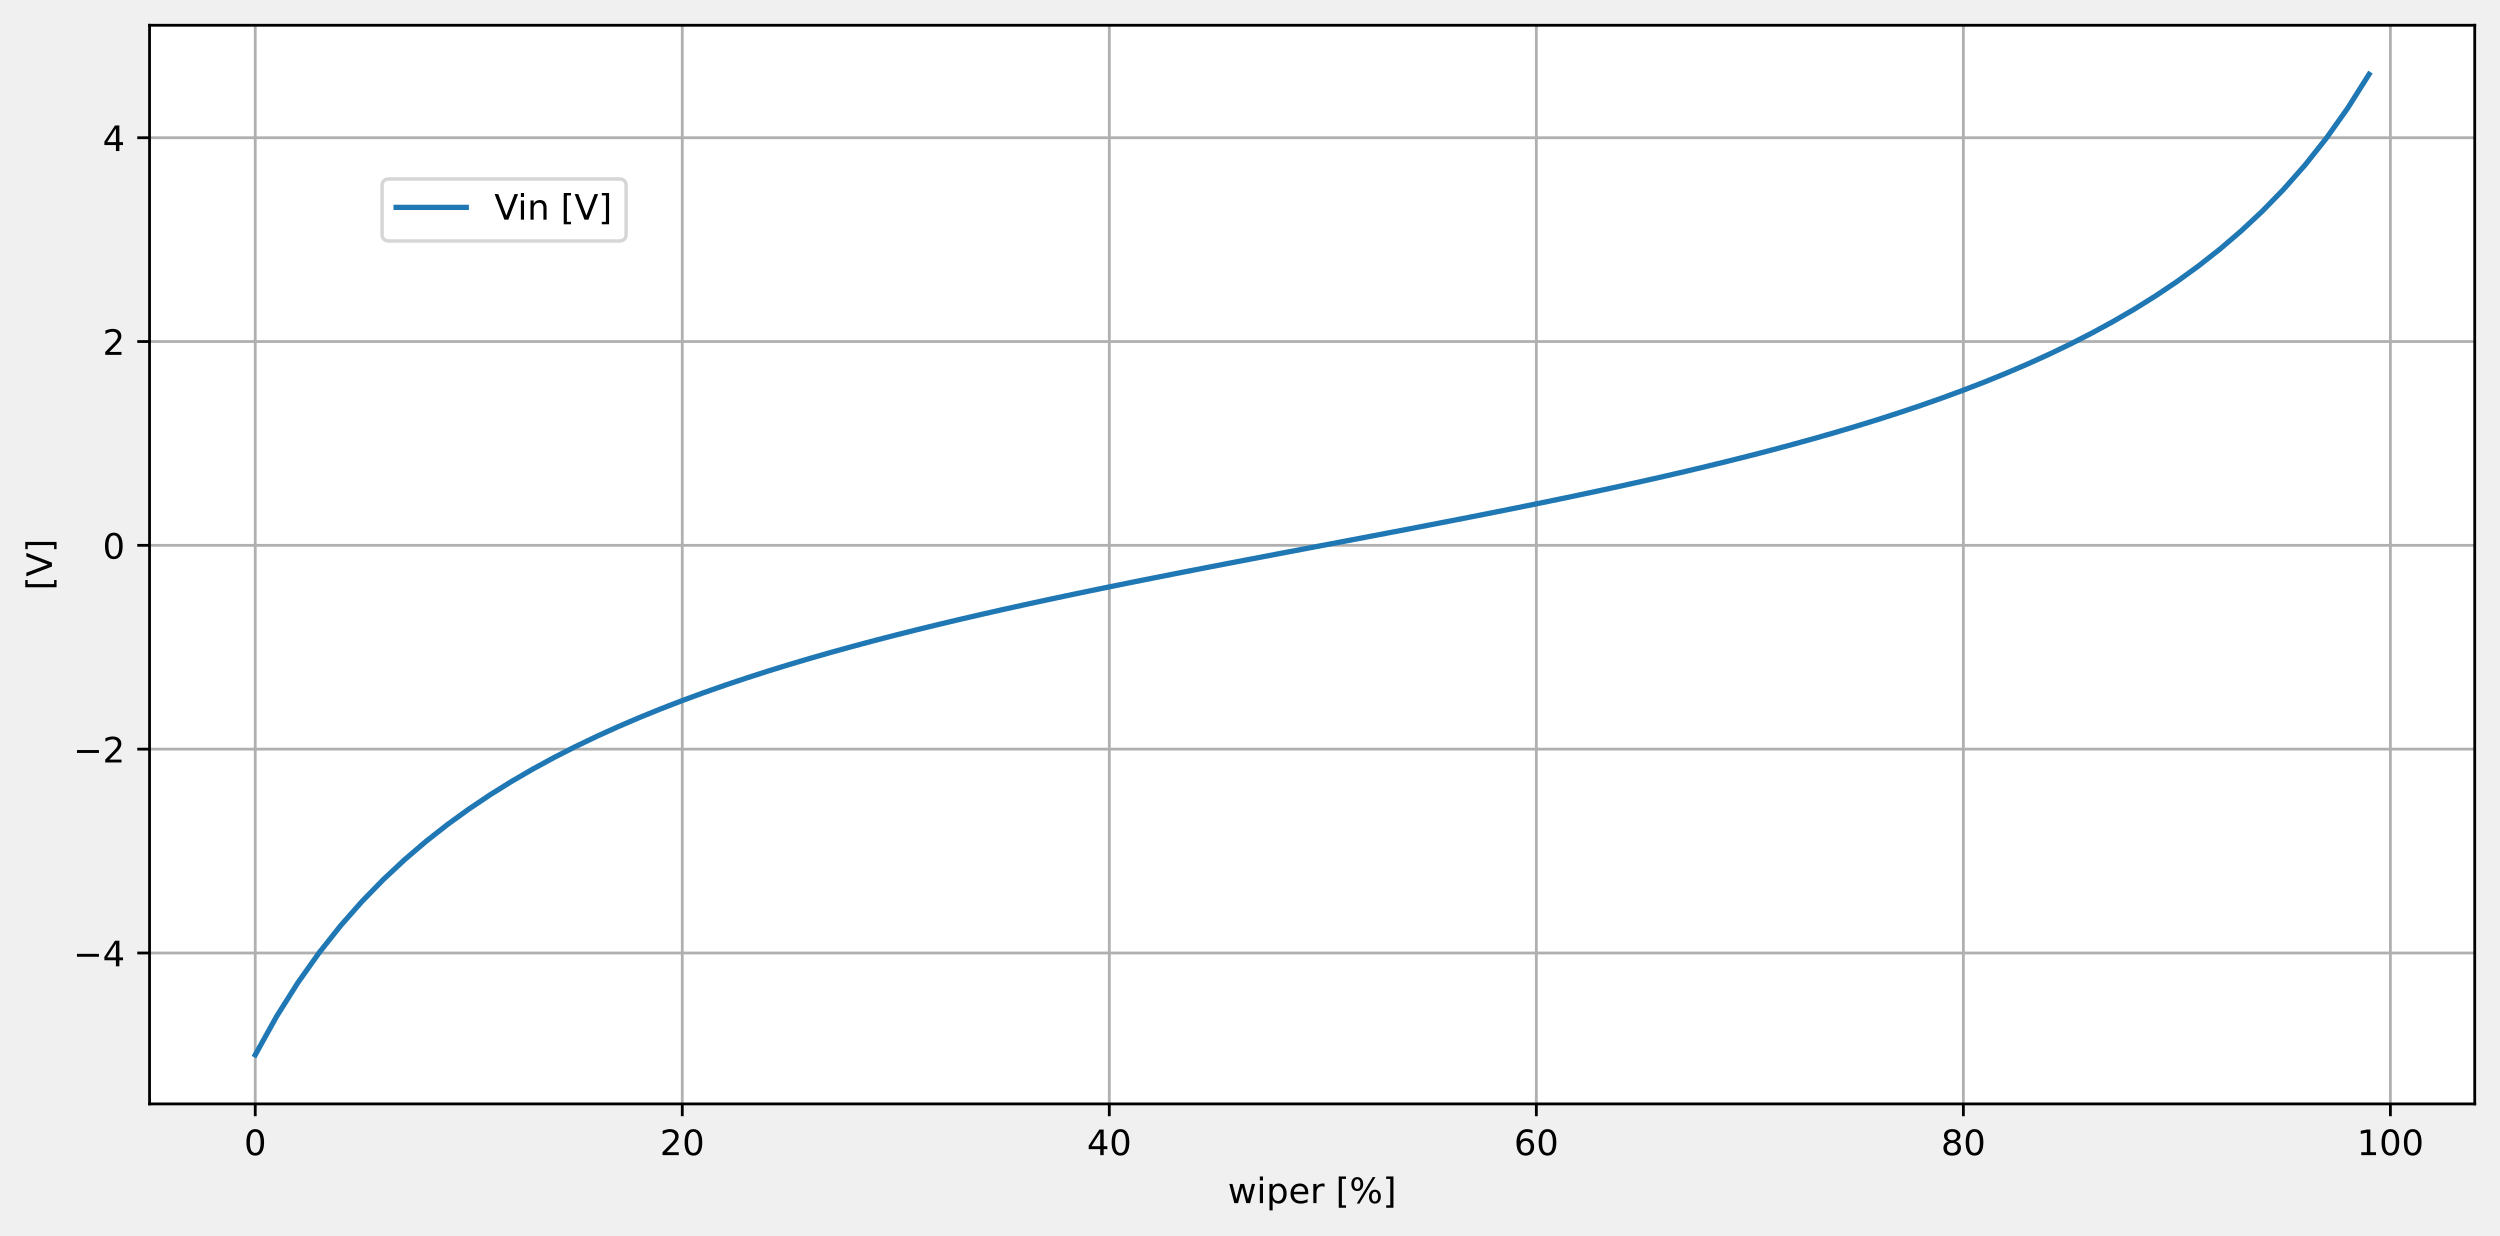
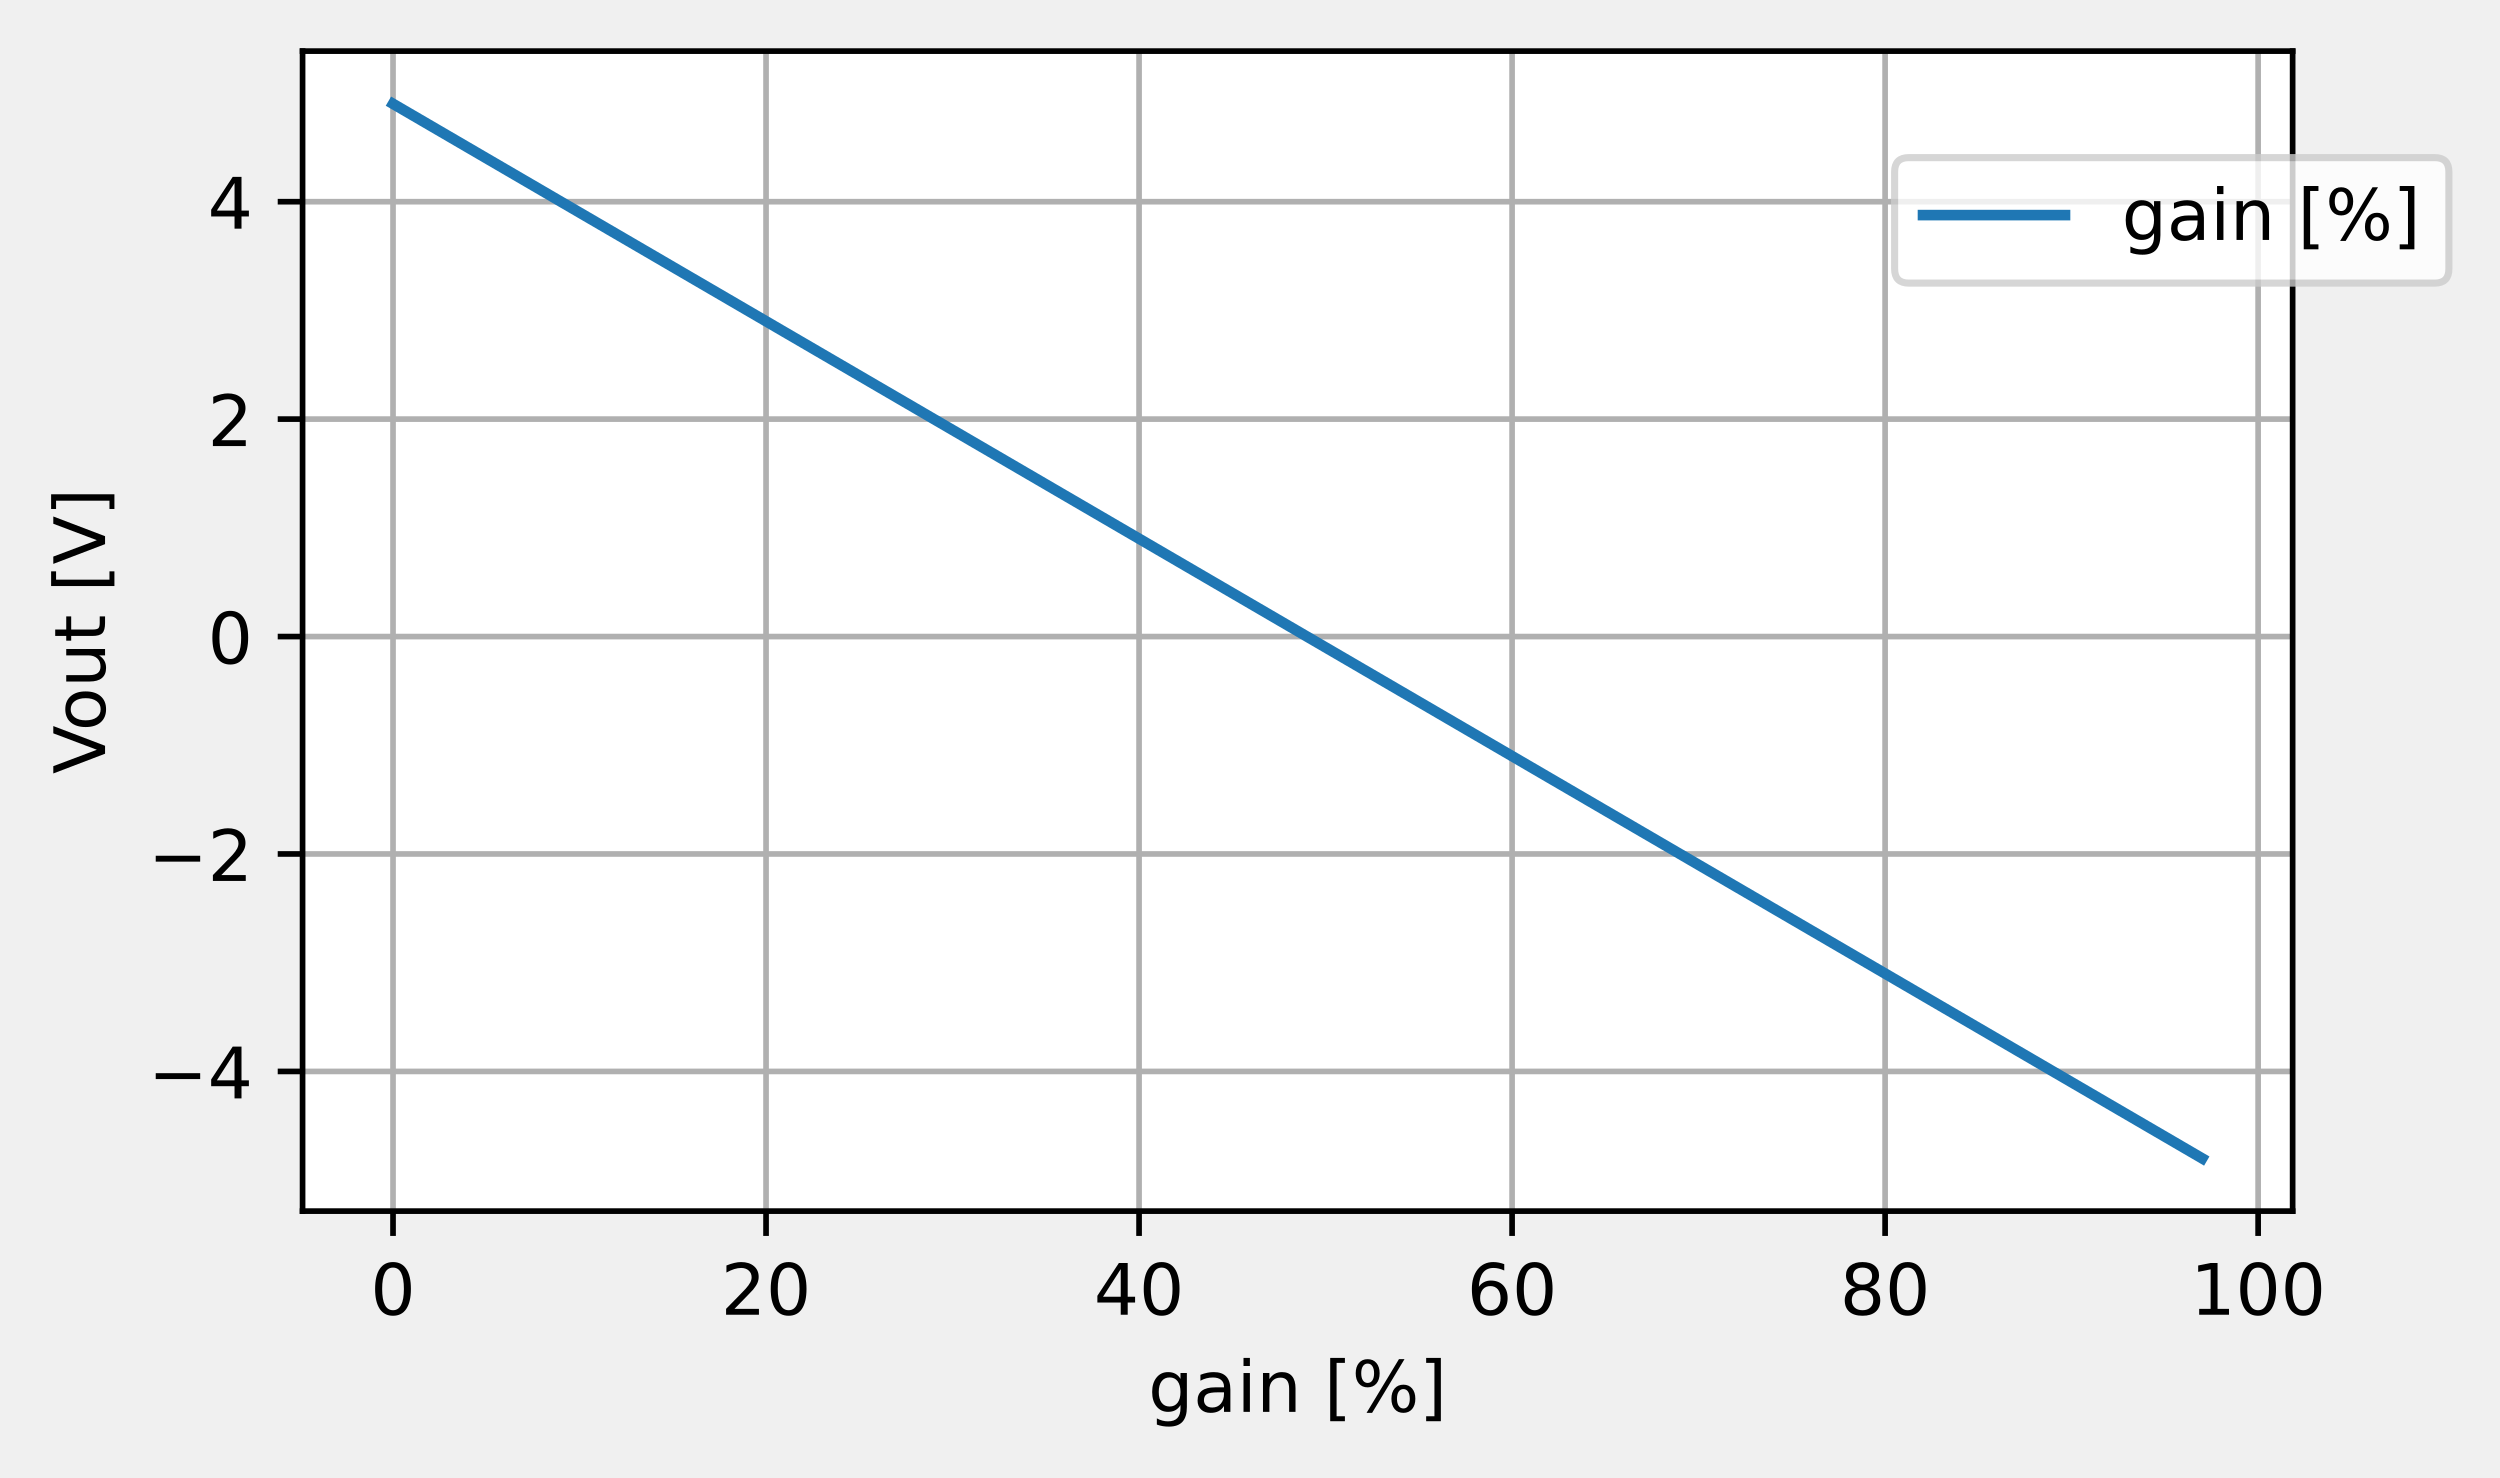
- <svg xmlns="http://www.w3.org/2000/svg" xmlns:xlink="http://www.w3.org/1999/xlink" height="352.156pt" version="1.1" viewBox="0 0 712.47 352.156" width="712.47pt">
+ <svg xmlns="http://www.w3.org/2000/svg" xmlns:xlink="http://www.w3.org/1999/xlink" height="208.156pt" version="1.1" viewBox="0 0 352.155 208.156" width="352.155pt">
  <defs>
    <style type="text/css">*{stroke-linecap:butt;stroke-linejoin:round;}</style>
  </defs>
  <g id="figure_1">
    <g id="patch_1">
-       <path d="M 0 352.156  L 712.47 352.156  L 712.47 0  L 0 0  z " style="fill:none;" />
+       <path d="M 0 208.156  L 352.155 208.156  L 352.155 0  L 0 0  z " style="fill:none;" />
    </g>
    <g id="axes_1">
      <g id="patch_2">
-         <path d="M 42.62 314.6  L 705.27 314.6  L 705.27 7.2  L 42.62 7.2  z " style="fill:#ffffff;" />
+         <path d="M 42.62 170.6  L 322.945 170.6  L 322.945 7.2  L 42.62 7.2  z " style="fill:#ffffff;" />
      </g>
      <g id="matplotlib.axis_1">
        <g id="xtick_1">
          <g id="line2d_1">
-             <path clip-path="url(#pa9ef101ddf)" d="M 72.741 314.6  L 72.741 7.2  " style="fill:none;stroke:#b0b0b0;stroke-linecap:square;stroke-width:0.8;" />
+             <path clip-path="url(#p708a424db4)" d="M 55.362 170.6  L 55.362 7.2  " style="fill:none;stroke:#b0b0b0;stroke-linecap:square;stroke-width:0.8;" />
          </g>
          <g id="line2d_2">
            <defs>
-               <path d="M 0 0  L 0 3.5  " id="m4dd1043396" style="stroke:#000000;stroke-width:0.8;" />
+               <path d="M 0 0  L 0 3.5  " id="m6bbe34e03c" style="stroke:#000000;stroke-width:0.8;" />
            </defs>
            <g>
-               <use style="stroke:#000000;stroke-width:0.8;" x="72.741" xlink:href="#m4dd1043396" y="314.6" />
+               <use style="stroke:#000000;stroke-width:0.8;" x="55.362" xlink:href="#m6bbe34e03c" y="170.6" />
            </g>
          </g>
          <g id="text_1">
-             <g transform="translate(69.55952 329.1984)scale(0.1 -0.1)">
+             <g transform="translate(52.18111 185.1984)scale(0.1 -0.1)">
              <defs>
                <path d="M 31.781 66.406  Q 24.172 66.406 20.328 58.906  Q 16.5 51.422 16.5 36.375  Q 16.5 21.391 20.328 13.891  Q 24.172 6.391 31.781 6.391  Q 39.453 6.391 43.281 13.891  Q 47.125 21.391 47.125 36.375  Q 47.125 51.422 43.281 58.906  Q 39.453 66.406 31.781 66.406  z M 31.781 74.219  Q 44.047 74.219 50.516 64.516  Q 56.984 54.828 56.984 36.375  Q 56.984 17.969 50.516 8.266  Q 44.047 -1.422 31.781 -1.422  Q 19.531 -1.422 13.062 8.266  Q 6.594 17.969 6.594 36.375  Q 6.594 54.828 13.062 64.516  Q 19.531 74.219 31.781 74.219  z " id="DejaVuSans-48" />
              </defs>
              <use xlink:href="#DejaVuSans-48" />
            </g>
          </g>
        </g>
        <g id="xtick_2">
          <g id="line2d_3">
-             <path clip-path="url(#pa9ef101ddf)" d="M 194.44 314.6  L 194.44 7.2  " style="fill:none;stroke:#b0b0b0;stroke-linecap:square;stroke-width:0.8;" />
+             <path clip-path="url(#p708a424db4)" d="M 107.907 170.6  L 107.907 7.2  " style="fill:none;stroke:#b0b0b0;stroke-linecap:square;stroke-width:0.8;" />
          </g>
          <g id="line2d_4">
            <g>
-               <use style="stroke:#000000;stroke-width:0.8;" x="194.44" xlink:href="#m4dd1043396" y="314.6" />
+               <use style="stroke:#000000;stroke-width:0.8;" x="107.907" xlink:href="#m6bbe34e03c" y="170.6" />
            </g>
          </g>
          <g id="text_2">
-             <g transform="translate(188.0771 329.1984)scale(0.1 -0.1)">
+             <g transform="translate(101.5444 185.1984)scale(0.1 -0.1)">
              <defs>
                <path d="M 19.188 8.297  L 53.609 8.297  L 53.609 0  L 7.328 0  L 7.328 8.297  Q 12.938 14.109 22.625 23.891  Q 32.328 33.688 34.812 36.531  Q 39.547 41.844 41.422 45.531  Q 43.312 49.219 43.312 52.781  Q 43.312 58.594 39.234 62.25  Q 35.156 65.922 28.609 65.922  Q 23.969 65.922 18.812 64.312  Q 13.672 62.703 7.812 59.422  L 7.812 69.391  Q 13.766 71.781 18.938 73  Q 24.125 74.219 28.422 74.219  Q 39.75 74.219 46.484 68.547  Q 53.219 62.891 53.219 53.422  Q 53.219 48.922 51.531 44.891  Q 49.859 40.875 45.406 35.406  Q 44.188 33.984 37.641 27.219  Q 31.109 20.453 19.188 8.297  z " id="DejaVuSans-50" />
              </defs>
              <use xlink:href="#DejaVuSans-50" />
              <use x="63.623" xlink:href="#DejaVuSans-48" />
            </g>
          </g>
        </g>
        <g id="xtick_3">
          <g id="line2d_5">
-             <path clip-path="url(#pa9ef101ddf)" d="M 316.138 314.6  L 316.138 7.2  " style="fill:none;stroke:#b0b0b0;stroke-linecap:square;stroke-width:0.8;" />
+             <path clip-path="url(#p708a424db4)" d="M 160.451 170.6  L 160.451 7.2  " style="fill:none;stroke:#b0b0b0;stroke-linecap:square;stroke-width:0.8;" />
          </g>
          <g id="line2d_6">
            <g>
-               <use style="stroke:#000000;stroke-width:0.8;" x="316.138" xlink:href="#m4dd1043396" y="314.6" />
+               <use style="stroke:#000000;stroke-width:0.8;" x="160.451" xlink:href="#m6bbe34e03c" y="170.6" />
            </g>
          </g>
          <g id="text_3">
-             <g transform="translate(309.7759 329.1984)scale(0.1 -0.1)">
+             <g transform="translate(154.0889 185.1984)scale(0.1 -0.1)">
              <defs>
                <path d="M 37.797 64.312  L 12.891 25.391  L 37.797 25.391  z M 35.203 72.906  L 47.609 72.906  L 47.609 25.391  L 58.016 25.391  L 58.016 17.188  L 47.609 17.188  L 47.609 0  L 37.797 0  L 37.797 17.188  L 4.891 17.188  L 4.891 26.703  z " id="DejaVuSans-52" />
              </defs>
              <use xlink:href="#DejaVuSans-52" />
              <use x="63.623" xlink:href="#DejaVuSans-48" />
            </g>
          </g>
        </g>
        <g id="xtick_4">
          <g id="line2d_7">
-             <path clip-path="url(#pa9ef101ddf)" d="M 437.837 314.6  L 437.837 7.2  " style="fill:none;stroke:#b0b0b0;stroke-linecap:square;stroke-width:0.8;" />
+             <path clip-path="url(#p708a424db4)" d="M 212.996 170.6  L 212.996 7.2  " style="fill:none;stroke:#b0b0b0;stroke-linecap:square;stroke-width:0.8;" />
          </g>
          <g id="line2d_8">
            <g>
-               <use style="stroke:#000000;stroke-width:0.8;" x="437.837" xlink:href="#m4dd1043396" y="314.6" />
+               <use style="stroke:#000000;stroke-width:0.8;" x="212.996" xlink:href="#m6bbe34e03c" y="170.6" />
            </g>
          </g>
          <g id="text_4">
-             <g transform="translate(431.4747 329.1984)scale(0.1 -0.1)">
+             <g transform="translate(206.6334 185.1984)scale(0.1 -0.1)">
              <defs>
                <path d="M 33.016 40.375  Q 26.375 40.375 22.484 35.828  Q 18.609 31.297 18.609 23.391  Q 18.609 15.531 22.484 10.953  Q 26.375 6.391 33.016 6.391  Q 39.656 6.391 43.531 10.953  Q 47.406 15.531 47.406 23.391  Q 47.406 31.297 43.531 35.828  Q 39.656 40.375 33.016 40.375  z M 52.594 71.297  L 52.594 62.312  Q 48.875 64.062 45.094 64.984  Q 41.312 65.922 37.594 65.922  Q 27.828 65.922 22.672 59.328  Q 17.531 52.734 16.797 39.406  Q 19.672 43.656 24.016 45.922  Q 28.375 48.188 33.594 48.188  Q 44.578 48.188 50.953 41.516  Q 57.328 34.859 57.328 23.391  Q 57.328 12.156 50.688 5.359  Q 44.047 -1.422 33.016 -1.422  Q 20.359 -1.422 13.672 8.266  Q 6.984 17.969 6.984 36.375  Q 6.984 53.656 15.188 63.938  Q 23.391 74.219 37.203 74.219  Q 40.922 74.219 44.703 73.484  Q 48.484 72.75 52.594 71.297  z " id="DejaVuSans-54" />
              </defs>
              <use xlink:href="#DejaVuSans-54" />
              <use x="63.623" xlink:href="#DejaVuSans-48" />
            </g>
          </g>
        </g>
        <g id="xtick_5">
          <g id="line2d_9">
-             <path clip-path="url(#pa9ef101ddf)" d="M 559.536 314.6  L 559.536 7.2  " style="fill:none;stroke:#b0b0b0;stroke-linecap:square;stroke-width:0.8;" />
+             <path clip-path="url(#p708a424db4)" d="M 265.54 170.6  L 265.54 7.2  " style="fill:none;stroke:#b0b0b0;stroke-linecap:square;stroke-width:0.8;" />
          </g>
          <g id="line2d_10">
            <g>
-               <use style="stroke:#000000;stroke-width:0.8;" x="559.536" xlink:href="#m4dd1043396" y="314.6" />
+               <use style="stroke:#000000;stroke-width:0.8;" x="265.54" xlink:href="#m6bbe34e03c" y="170.6" />
            </g>
          </g>
          <g id="text_5">
-             <g transform="translate(553.1735 329.1984)scale(0.1 -0.1)">
+             <g transform="translate(259.1779 185.1984)scale(0.1 -0.1)">
              <defs>
                <path d="M 31.781 34.625  Q 24.75 34.625 20.719 30.859  Q 16.703 27.094 16.703 20.516  Q 16.703 13.922 20.719 10.156  Q 24.75 6.391 31.781 6.391  Q 38.812 6.391 42.859 10.172  Q 46.922 13.969 46.922 20.516  Q 46.922 27.094 42.891 30.859  Q 38.875 34.625 31.781 34.625  z M 21.922 38.812  Q 15.578 40.375 12.031 44.719  Q 8.5 49.078 8.5 55.328  Q 8.5 64.062 14.719 69.141  Q 20.953 74.219 31.781 74.219  Q 42.672 74.219 48.875 69.141  Q 55.078 64.062 55.078 55.328  Q 55.078 49.078 51.531 44.719  Q 48 40.375 41.703 38.812  Q 48.828 37.156 52.797 32.312  Q 56.781 27.484 56.781 20.516  Q 56.781 9.906 50.312 4.234  Q 43.844 -1.422 31.781 -1.422  Q 19.734 -1.422 13.25 4.234  Q 6.781 9.906 6.781 20.516  Q 6.781 27.484 10.781 32.312  Q 14.797 37.156 21.922 38.812  z M 18.312 54.391  Q 18.312 48.734 21.844 45.562  Q 25.391 42.391 31.781 42.391  Q 38.141 42.391 41.719 45.562  Q 45.312 48.734 45.312 54.391  Q 45.312 60.062 41.719 63.234  Q 38.141 66.406 31.781 66.406  Q 25.391 66.406 21.844 63.234  Q 18.312 60.062 18.312 54.391  z " id="DejaVuSans-56" />
              </defs>
              <use xlink:href="#DejaVuSans-56" />
              <use x="63.623" xlink:href="#DejaVuSans-48" />
            </g>
          </g>
        </g>
        <g id="xtick_6">
          <g id="line2d_11">
-             <path clip-path="url(#pa9ef101ddf)" d="M 681.235 314.6  L 681.235 7.2  " style="fill:none;stroke:#b0b0b0;stroke-linecap:square;stroke-width:0.8;" />
+             <path clip-path="url(#p708a424db4)" d="M 318.085 170.6  L 318.085 7.2  " style="fill:none;stroke:#b0b0b0;stroke-linecap:square;stroke-width:0.8;" />
          </g>
          <g id="line2d_12">
            <g>
-               <use style="stroke:#000000;stroke-width:0.8;" x="681.235" xlink:href="#m4dd1043396" y="314.6" />
+               <use style="stroke:#000000;stroke-width:0.8;" x="318.085" xlink:href="#m6bbe34e03c" y="170.6" />
            </g>
          </g>
          <g id="text_6">
-             <g transform="translate(671.691 329.1984)scale(0.1 -0.1)">
+             <g transform="translate(308.5412 185.1984)scale(0.1 -0.1)">
              <defs>
                <path d="M 12.406 8.297  L 28.516 8.297  L 28.516 63.922  L 10.984 60.406  L 10.984 69.391  L 28.422 72.906  L 38.281 72.906  L 38.281 8.297  L 54.391 8.297  L 54.391 0  L 12.406 0  z " id="DejaVuSans-49" />
              </defs>
              <use xlink:href="#DejaVuSans-49" />
              <use x="63.623" xlink:href="#DejaVuSans-48" />
              <use x="127.246" xlink:href="#DejaVuSans-48" />
            </g>
          </g>
        </g>
        <g id="text_7">
-           <g transform="translate(349.9195 342.8766)scale(0.1 -0.1)">
+           <g transform="translate(161.7453 198.8766)scale(0.1 -0.1)">
            <defs>
-               <path d="M 4.203 54.688  L 13.188 54.688  L 24.422 12.016  L 35.594 54.688  L 46.188 54.688  L 57.422 12.016  L 68.609 54.688  L 77.594 54.688  L 63.281 0  L 52.688 0  L 40.922 44.828  L 29.109 0  L 18.5 0  z " id="DejaVuSans-119" />
+               <path d="M 45.406 27.984  Q 45.406 37.75 41.375 43.109  Q 37.359 48.484 30.078 48.484  Q 22.859 48.484 18.828 43.109  Q 14.797 37.75 14.797 27.984  Q 14.797 18.266 18.828 12.891  Q 22.859 7.516 30.078 7.516  Q 37.359 7.516 41.375 12.891  Q 45.406 18.266 45.406 27.984  z M 54.391 6.781  Q 54.391 -7.172 48.188 -13.984  Q 42 -20.797 29.203 -20.797  Q 24.469 -20.797 20.266 -20.094  Q 16.062 -19.391 12.109 -17.922  L 12.109 -9.188  Q 16.062 -11.328 19.922 -12.344  Q 23.781 -13.375 27.781 -13.375  Q 36.625 -13.375 41.016 -8.766  Q 45.406 -4.156 45.406 5.172  L 45.406 9.625  Q 42.625 4.781 38.281 2.391  Q 33.938 0 27.875 0  Q 17.828 0 11.672 7.656  Q 5.516 15.328 5.516 27.984  Q 5.516 40.672 11.672 48.328  Q 17.828 56 27.875 56  Q 33.938 56 38.281 53.609  Q 42.625 51.219 45.406 46.391  L 45.406 54.688  L 54.391 54.688  z " id="DejaVuSans-103" />
+               <path d="M 34.281 27.484  Q 23.391 27.484 19.188 25  Q 14.984 22.516 14.984 16.5  Q 14.984 11.719 18.141 8.906  Q 21.297 6.109 26.703 6.109  Q 34.188 6.109 38.703 11.406  Q 43.219 16.703 43.219 25.484  L 43.219 27.484  z M 52.203 31.203  L 52.203 0  L 43.219 0  L 43.219 8.297  Q 40.141 3.328 35.547 0.953  Q 30.953 -1.422 24.312 -1.422  Q 15.922 -1.422 10.953 3.297  Q 6 8.016 6 15.922  Q 6 25.141 12.172 29.828  Q 18.359 34.516 30.609 34.516  L 43.219 34.516  L 43.219 35.406  Q 43.219 41.609 39.141 45  Q 35.062 48.391 27.688 48.391  Q 23 48.391 18.547 47.266  Q 14.109 46.141 10.016 43.891  L 10.016 52.203  Q 14.938 54.109 19.578 55.047  Q 24.219 56 28.609 56  Q 40.484 56 46.344 49.844  Q 52.203 43.703 52.203 31.203  z " id="DejaVuSans-97" />
              <path d="M 9.422 54.688  L 18.406 54.688  L 18.406 0  L 9.422 0  z M 9.422 75.984  L 18.406 75.984  L 18.406 64.594  L 9.422 64.594  z " id="DejaVuSans-105" />
-               <path d="M 18.109 8.203  L 18.109 -20.797  L 9.078 -20.797  L 9.078 54.688  L 18.109 54.688  L 18.109 46.391  Q 20.953 51.266 25.266 53.625  Q 29.594 56 35.594 56  Q 45.562 56 51.781 48.094  Q 58.016 40.188 58.016 27.297  Q 58.016 14.406 51.781 6.484  Q 45.562 -1.422 35.594 -1.422  Q 29.594 -1.422 25.266 0.953  Q 20.953 3.328 18.109 8.203  z M 48.688 27.297  Q 48.688 37.203 44.609 42.844  Q 40.531 48.484 33.406 48.484  Q 26.266 48.484 22.188 42.844  Q 18.109 37.203 18.109 27.297  Q 18.109 17.391 22.188 11.75  Q 26.266 6.109 33.406 6.109  Q 40.531 6.109 44.609 11.75  Q 48.688 17.391 48.688 27.297  z " id="DejaVuSans-112" />
-               <path d="M 56.203 29.594  L 56.203 25.203  L 14.891 25.203  Q 15.484 15.922 20.484 11.062  Q 25.484 6.203 34.422 6.203  Q 39.594 6.203 44.453 7.469  Q 49.312 8.734 54.109 11.281  L 54.109 2.781  Q 49.266 0.734 44.188 -0.344  Q 39.109 -1.422 33.891 -1.422  Q 20.797 -1.422 13.156 6.188  Q 5.516 13.812 5.516 26.812  Q 5.516 40.234 12.766 48.109  Q 20.016 56 32.328 56  Q 43.359 56 49.781 48.891  Q 56.203 41.797 56.203 29.594  z M 47.219 32.234  Q 47.125 39.594 43.094 43.984  Q 39.062 48.391 32.422 48.391  Q 24.906 48.391 20.391 44.141  Q 15.875 39.891 15.188 32.172  z " id="DejaVuSans-101" />
-               <path d="M 41.109 46.297  Q 39.594 47.172 37.812 47.578  Q 36.031 48 33.891 48  Q 26.266 48 22.188 43.047  Q 18.109 38.094 18.109 28.812  L 18.109 0  L 9.078 0  L 9.078 54.688  L 18.109 54.688  L 18.109 46.188  Q 20.953 51.172 25.484 53.578  Q 30.031 56 36.531 56  Q 37.453 56 38.578 55.875  Q 39.703 55.766 41.062 55.516  z " id="DejaVuSans-114" />
+               <path d="M 54.891 33.016  L 54.891 0  L 45.906 0  L 45.906 32.719  Q 45.906 40.484 42.875 44.328  Q 39.844 48.188 33.797 48.188  Q 26.516 48.188 22.312 43.547  Q 18.109 38.922 18.109 30.906  L 18.109 0  L 9.078 0  L 9.078 54.688  L 18.109 54.688  L 18.109 46.188  Q 21.344 51.125 25.703 53.562  Q 30.078 56 35.797 56  Q 45.219 56 50.047 50.172  Q 54.891 44.344 54.891 33.016  z " id="DejaVuSans-110" />
              <path id="DejaVuSans-32" />
              <path d="M 8.594 75.984  L 29.297 75.984  L 29.297 69  L 17.578 69  L 17.578 -6.203  L 29.297 -6.203  L 29.297 -13.188  L 8.594 -13.188  z " id="DejaVuSans-91" />
              <path d="M 72.703 32.078  Q 68.453 32.078 66.031 28.469  Q 63.625 24.859 63.625 18.406  Q 63.625 12.062 66.031 8.422  Q 68.453 4.781 72.703 4.781  Q 76.859 4.781 79.266 8.422  Q 81.688 12.062 81.688 18.406  Q 81.688 24.812 79.266 28.438  Q 76.859 32.078 72.703 32.078  z M 72.703 38.281  Q 80.422 38.281 84.953 32.906  Q 89.5 27.547 89.5 18.406  Q 89.5 9.281 84.938 3.922  Q 80.375 -1.422 72.703 -1.422  Q 64.891 -1.422 60.344 3.922  Q 55.812 9.281 55.812 18.406  Q 55.812 27.594 60.375 32.938  Q 64.938 38.281 72.703 38.281  z M 22.312 68.016  Q 18.109 68.016 15.688 64.375  Q 13.281 60.75 13.281 54.391  Q 13.281 47.953 15.672 44.328  Q 18.062 40.719 22.312 40.719  Q 26.562 40.719 28.969 44.328  Q 31.391 47.953 31.391 54.391  Q 31.391 60.688 28.953 64.344  Q 26.516 68.016 22.312 68.016  z M 66.406 74.219  L 74.219 74.219  L 28.609 -1.422  L 20.797 -1.422  z M 22.312 74.219  Q 30.031 74.219 34.609 68.875  Q 39.203 63.531 39.203 54.391  Q 39.203 45.172 34.641 39.844  Q 30.078 34.516 22.312 34.516  Q 14.547 34.516 10.031 39.859  Q 5.516 45.219 5.516 54.391  Q 5.516 63.484 10.047 68.844  Q 14.594 74.219 22.312 74.219  z " id="DejaVuSans-37" />
              <path d="M 30.422 75.984  L 30.422 -13.188  L 9.719 -13.188  L 9.719 -6.203  L 21.391 -6.203  L 21.391 69  L 9.719 69  L 9.719 75.984  z " id="DejaVuSans-93" />
            </defs>
-             <use xlink:href="#DejaVuSans-119" />
-             <use x="81.787" xlink:href="#DejaVuSans-105" />
-             <use x="109.57" xlink:href="#DejaVuSans-112" />
-             <use x="173.047" xlink:href="#DejaVuSans-101" />
-             <use x="234.57" xlink:href="#DejaVuSans-114" />
-             <use x="275.684" xlink:href="#DejaVuSans-32" />
-             <use x="307.471" xlink:href="#DejaVuSans-91" />
-             <use x="346.484" xlink:href="#DejaVuSans-37" />
-             <use x="441.504" xlink:href="#DejaVuSans-93" />
+             <use xlink:href="#DejaVuSans-103" />
+             <use x="63.477" xlink:href="#DejaVuSans-97" />
+             <use x="124.756" xlink:href="#DejaVuSans-105" />
+             <use x="152.539" xlink:href="#DejaVuSans-110" />
+             <use x="215.918" xlink:href="#DejaVuSans-32" />
+             <use x="247.705" xlink:href="#DejaVuSans-91" />
+             <use x="286.719" xlink:href="#DejaVuSans-37" />
+             <use x="381.738" xlink:href="#DejaVuSans-93" />
          </g>
        </g>
      </g>
      <g id="matplotlib.axis_2">
        <g id="ytick_1">
          <g id="line2d_13">
-             <path clip-path="url(#pa9ef101ddf)" d="M 42.62 271.586  L 705.27 271.586  " style="fill:none;stroke:#b0b0b0;stroke-linecap:square;stroke-width:0.8;" />
+             <path clip-path="url(#p708a424db4)" d="M 42.62 150.922  L 322.945 150.922  " style="fill:none;stroke:#b0b0b0;stroke-linecap:square;stroke-width:0.8;" />
          </g>
          <g id="line2d_14">
            <defs>
-               <path d="M 0 0  L -3.5 0  " id="m66fee09896" style="stroke:#000000;stroke-width:0.8;" />
+               <path d="M 0 0  L -3.5 0  " id="m56aee73318" style="stroke:#000000;stroke-width:0.8;" />
            </defs>
            <g>
-               <use style="stroke:#000000;stroke-width:0.8;" x="42.62" xlink:href="#m66fee09896" y="271.586" />
+               <use style="stroke:#000000;stroke-width:0.8;" x="42.62" xlink:href="#m56aee73318" y="150.922" />
            </g>
          </g>
          <g id="text_8">
-             <g transform="translate(20.87813 275.3855)scale(0.1 -0.1)">
+             <g transform="translate(20.87813 154.7208)scale(0.1 -0.1)">
              <defs>
                <path d="M 10.594 35.5  L 73.188 35.5  L 73.188 27.203  L 10.594 27.203  z " id="DejaVuSans-8722" />
              </defs>
              <use xlink:href="#DejaVuSans-8722" />
              <use x="83.789" xlink:href="#DejaVuSans-52" />
            </g>
          </g>
        </g>
        <g id="ytick_2">
          <g id="line2d_15">
-             <path clip-path="url(#pa9ef101ddf)" d="M 42.62 213.503  L 705.27 213.503  " style="fill:none;stroke:#b0b0b0;stroke-linecap:square;stroke-width:0.8;" />
+             <path clip-path="url(#p708a424db4)" d="M 42.62 120.294  L 322.945 120.294  " style="fill:none;stroke:#b0b0b0;stroke-linecap:square;stroke-width:0.8;" />
          </g>
          <g id="line2d_16">
            <g>
-               <use style="stroke:#000000;stroke-width:0.8;" x="42.62" xlink:href="#m66fee09896" y="213.503" />
+               <use style="stroke:#000000;stroke-width:0.8;" x="42.62" xlink:href="#m56aee73318" y="120.294" />
            </g>
          </g>
          <g id="text_9">
-             <g transform="translate(20.87813 217.3023)scale(0.1 -0.1)">
+             <g transform="translate(20.87813 124.0928)scale(0.1 -0.1)">
              <use xlink:href="#DejaVuSans-8722" />
              <use x="83.789" xlink:href="#DejaVuSans-50" />
            </g>
          </g>
        </g>
        <g id="ytick_3">
          <g id="line2d_17">
-             <path clip-path="url(#pa9ef101ddf)" d="M 42.62 155.42  L 705.27 155.42  " style="fill:none;stroke:#b0b0b0;stroke-linecap:square;stroke-width:0.8;" />
+             <path clip-path="url(#p708a424db4)" d="M 42.62 89.666  L 322.945 89.666  " style="fill:none;stroke:#b0b0b0;stroke-linecap:square;stroke-width:0.8;" />
          </g>
          <g id="line2d_18">
            <g>
-               <use style="stroke:#000000;stroke-width:0.8;" x="42.62" xlink:href="#m66fee09896" y="155.42" />
+               <use style="stroke:#000000;stroke-width:0.8;" x="42.62" xlink:href="#m56aee73318" y="89.666" />
            </g>
          </g>
          <g id="text_10">
-             <g transform="translate(29.25781 159.219)scale(0.1 -0.1)">
+             <g transform="translate(29.25781 93.46492)scale(0.1 -0.1)">
              <use xlink:href="#DejaVuSans-48" />
            </g>
          </g>
        </g>
        <g id="ytick_4">
          <g id="line2d_19">
-             <path clip-path="url(#pa9ef101ddf)" d="M 42.62 97.337  L 705.27 97.337  " style="fill:none;stroke:#b0b0b0;stroke-linecap:square;stroke-width:0.8;" />
+             <path clip-path="url(#p708a424db4)" d="M 42.62 59.038  L 322.945 59.038  " style="fill:none;stroke:#b0b0b0;stroke-linecap:square;stroke-width:0.8;" />
          </g>
          <g id="line2d_20">
            <g>
-               <use style="stroke:#000000;stroke-width:0.8;" x="42.62" xlink:href="#m66fee09896" y="97.337" />
+               <use style="stroke:#000000;stroke-width:0.8;" x="42.62" xlink:href="#m56aee73318" y="59.038" />
            </g>
          </g>
          <g id="text_11">
-             <g transform="translate(29.25781 101.1358)scale(0.1 -0.1)">
+             <g transform="translate(29.25781 62.83699)scale(0.1 -0.1)">
              <use xlink:href="#DejaVuSans-50" />
            </g>
          </g>
        </g>
        <g id="ytick_5">
          <g id="line2d_21">
-             <path clip-path="url(#pa9ef101ddf)" d="M 42.62 39.253  L 705.27 39.253  " style="fill:none;stroke:#b0b0b0;stroke-linecap:square;stroke-width:0.8;" />
+             <path clip-path="url(#p708a424db4)" d="M 42.62 28.41  L 322.945 28.41  " style="fill:none;stroke:#b0b0b0;stroke-linecap:square;stroke-width:0.8;" />
          </g>
          <g id="line2d_22">
            <g>
-               <use style="stroke:#000000;stroke-width:0.8;" x="42.62" xlink:href="#m66fee09896" y="39.253" />
+               <use style="stroke:#000000;stroke-width:0.8;" x="42.62" xlink:href="#m56aee73318" y="28.41" />
            </g>
          </g>
          <g id="text_12">
-             <g transform="translate(29.25781 43.05254)scale(0.1 -0.1)">
+             <g transform="translate(29.25781 32.20906)scale(0.1 -0.1)">
              <use xlink:href="#DejaVuSans-52" />
            </g>
          </g>
        </g>
        <g id="text_13">
-           <g transform="translate(14.79844 168.2219)rotate(-90)scale(0.1 -0.1)">
+           <g transform="translate(14.79844 109.032)rotate(-90)scale(0.1 -0.1)">
            <defs>
              <path d="M 28.609 0  L 0.781 72.906  L 11.078 72.906  L 34.188 11.531  L 57.328 72.906  L 67.578 72.906  L 39.797 0  z " id="DejaVuSans-86" />
+               <path d="M 30.609 48.391  Q 23.391 48.391 19.188 42.75  Q 14.984 37.109 14.984 27.297  Q 14.984 17.484 19.156 11.844  Q 23.344 6.203 30.609 6.203  Q 37.797 6.203 41.984 11.859  Q 46.188 17.531 46.188 27.297  Q 46.188 37.016 41.984 42.703  Q 37.797 48.391 30.609 48.391  z M 30.609 56  Q 42.328 56 49.016 48.375  Q 55.719 40.766 55.719 27.297  Q 55.719 13.875 49.016 6.219  Q 42.328 -1.422 30.609 -1.422  Q 18.844 -1.422 12.172 6.219  Q 5.516 13.875 5.516 27.297  Q 5.516 40.766 12.172 48.375  Q 18.844 56 30.609 56  z " id="DejaVuSans-111" />
+               <path d="M 8.5 21.578  L 8.5 54.688  L 17.484 54.688  L 17.484 21.922  Q 17.484 14.156 20.5 10.266  Q 23.531 6.391 29.594 6.391  Q 36.859 6.391 41.078 11.031  Q 45.312 15.672 45.312 23.688  L 45.312 54.688  L 54.297 54.688  L 54.297 0  L 45.312 0  L 45.312 8.406  Q 42.047 3.422 37.719 1  Q 33.406 -1.422 27.688 -1.422  Q 18.266 -1.422 13.375 4.438  Q 8.5 10.297 8.5 21.578  z M 31.109 56  z " id="DejaVuSans-117" />
+               <path d="M 18.312 70.219  L 18.312 54.688  L 36.812 54.688  L 36.812 47.703  L 18.312 47.703  L 18.312 18.016  Q 18.312 11.328 20.141 9.422  Q 21.969 7.516 27.594 7.516  L 36.812 7.516  L 36.812 0  L 27.594 0  Q 17.188 0 13.234 3.875  Q 9.281 7.766 9.281 18.016  L 9.281 47.703  L 2.688 47.703  L 2.688 54.688  L 9.281 54.688  L 9.281 70.219  z " id="DejaVuSans-116" />
            </defs>
-             <use xlink:href="#DejaVuSans-91" />
-             <use x="39.014" xlink:href="#DejaVuSans-86" />
-             <use x="107.422" xlink:href="#DejaVuSans-93" />
+             <use xlink:href="#DejaVuSans-86" />
+             <use x="60.658" xlink:href="#DejaVuSans-111" />
+             <use x="121.84" xlink:href="#DejaVuSans-117" />
+             <use x="185.219" xlink:href="#DejaVuSans-116" />
+             <use x="224.428" xlink:href="#DejaVuSans-32" />
+             <use x="256.215" xlink:href="#DejaVuSans-91" />
+             <use x="295.229" xlink:href="#DejaVuSans-86" />
+             <use x="363.637" xlink:href="#DejaVuSans-93" />
          </g>
        </g>
      </g>
      <g id="line2d_23">
-         <path clip-path="url(#pa9ef101ddf)" d="M 72.741 300.627  L 78.826 289.668  L 84.911 280.018  L 90.996 271.451  L 97.081 263.79  L 103.165 256.894  L 109.25 250.651  L 115.335 244.968  L 121.42 239.769  L 127.505 234.993  L 133.59 230.586  L 139.675 226.505  L 145.76 222.711  L 151.845 219.174  L 157.93 215.864  L 164.015 212.759  L 170.1 209.837  L 176.185 207.08  L 182.27 204.473  L 188.355 202.001  L 194.44 199.653  L 200.525 197.416  L 206.609 195.281  L 212.694 193.24  L 218.779 191.283  L 224.864 189.405  L 230.949 187.598  L 237.034 185.857  L 243.119 184.177  L 249.204 182.551  L 255.289 180.977  L 261.374 179.449  L 267.459 177.964  L 273.544 176.519  L 279.629 175.11  L 285.714 173.733  L 291.799 172.387  L 297.884 171.068  L 303.968 169.774  L 310.053 168.503  L 316.138 167.252  L 322.223 166.019  L 328.308 164.802  L 334.393 163.6  L 340.478 162.409  L 346.563 161.229  L 352.648 160.057  L 358.733 158.892  L 364.818 157.732  L 370.903 156.575  L 376.988 155.421  L 383.073 154.266  L 389.158 153.109  L 395.243 151.949  L 401.328 150.784  L 407.412 149.612  L 413.497 148.432  L 419.582 147.241  L 425.667 146.039  L 431.752 144.822  L 437.837 143.589  L 443.922 142.338  L 450.007 141.067  L 456.092 139.773  L 462.177 138.454  L 468.262 137.108  L 474.347 135.731  L 480.432 134.322  L 486.517 132.877  L 492.602 131.392  L 498.687 129.864  L 504.772 128.29  L 510.856 126.664  L 516.941 124.984  L 523.026 123.243  L 529.111 121.436  L 535.196 119.558  L 541.281 117.601  L 547.366 115.56  L 553.451 113.425  L 559.536 111.188  L 565.621 108.84  L 571.706 106.368  L 577.791 103.761  L 583.876 101.004  L 589.961 98.082  L 596.046 94.977  L 602.131 91.667  L 608.216 88.13  L 614.3 84.336  L 620.385 80.255  L 626.47 75.848  L 632.555 71.072  L 638.64 65.873  L 644.725 60.19  L 650.81 53.947  L 656.895 47.051  L 662.98 39.39  L 669.065 30.823  L 675.15 21.173  " style="fill:none;stroke:#1f77b4;stroke-linecap:square;stroke-width:1.5;" />
+         <path clip-path="url(#p708a424db4)" d="M 55.362 14.627  L 57.99 16.159  L 60.617 17.69  L 63.244 19.221  L 65.871 20.753  L 68.498 22.284  L 71.126 23.816  L 73.753 25.347  L 76.38 26.878  L 79.007 28.41  L 81.635 29.941  L 84.262 31.473  L 86.889 33.004  L 89.516 34.535  L 92.144 36.067  L 94.771 37.598  L 97.398 39.13  L 100.025 40.661  L 102.652 42.192  L 105.28 43.724  L 107.907 45.255  L 110.534 46.787  L 113.161 48.318  L 115.789 49.849  L 118.416 51.381  L 121.043 52.912  L 123.67 54.444  L 126.297 55.975  L 128.925 57.506  L 131.552 59.038  L 134.179 60.569  L 136.806 62.101  L 139.434 63.632  L 142.061 65.163  L 144.688 66.695  L 147.315 68.226  L 149.942 69.758  L 152.57 71.289  L 155.197 72.82  L 157.824 74.352  L 160.451 75.883  L 163.079 77.415  L 165.706 78.946  L 168.333 80.477  L 170.96 82.009  L 173.588 83.54  L 176.215 85.072  L 178.842 86.603  L 181.469 88.134  L 184.096 89.666  L 186.724 91.197  L 189.351 92.728  L 191.978 94.26  L 194.605 95.791  L 197.233 97.323  L 199.86 98.854  L 202.487 100.385  L 205.114 101.917  L 207.741 103.448  L 210.369 104.98  L 212.996 106.511  L 215.623 108.042  L 218.25 109.574  L 220.878 111.105  L 223.505 112.637  L 226.132 114.168  L 228.759 115.699  L 231.386 117.231  L 234.014 118.762  L 236.641 120.294  L 239.268 121.825  L 241.895 123.356  L 244.523 124.888  L 247.15 126.419  L 249.777 127.951  L 252.404 129.482  L 255.032 131.013  L 257.659 132.545  L 260.286 134.076  L 262.913 135.608  L 265.54 137.139  L 268.168 138.67  L 270.795 140.202  L 273.422 141.733  L 276.049 143.265  L 278.677 144.796  L 281.304 146.327  L 283.931 147.859  L 286.558 149.39  L 289.185 150.922  L 291.813 152.453  L 294.44 153.984  L 297.067 155.516  L 299.694 157.047  L 302.322 158.579  L 304.949 160.11  L 307.576 161.641  L 310.203 163.173  " style="fill:none;stroke:#1f77b4;stroke-linecap:square;stroke-width:1.5;" />
      </g>
      <g id="patch_3">
-         <path d="M 42.62 314.6  L 42.62 7.2  " style="fill:none;stroke:#000000;stroke-linecap:square;stroke-linejoin:miter;stroke-width:0.8;" />
+         <path d="M 42.62 170.6  L 42.62 7.2  " style="fill:none;stroke:#000000;stroke-linecap:square;stroke-linejoin:miter;stroke-width:0.8;" />
      </g>
      <g id="patch_4">
-         <path d="M 705.27 314.6  L 705.27 7.2  " style="fill:none;stroke:#000000;stroke-linecap:square;stroke-linejoin:miter;stroke-width:0.8;" />
+         <path d="M 322.945 170.6  L 322.945 7.2  " style="fill:none;stroke:#000000;stroke-linecap:square;stroke-linejoin:miter;stroke-width:0.8;" />
      </g>
      <g id="patch_5">
-         <path d="M 42.62 314.6  L 705.27 314.6  " style="fill:none;stroke:#000000;stroke-linecap:square;stroke-linejoin:miter;stroke-width:0.8;" />
+         <path d="M 42.62 170.6  L 322.945 170.6  " style="fill:none;stroke:#000000;stroke-linecap:square;stroke-linejoin:miter;stroke-width:0.8;" />
      </g>
      <g id="patch_6">
-         <path d="M 42.62 7.2  L 705.27 7.2  " style="fill:none;stroke:#000000;stroke-linecap:square;stroke-linejoin:miter;stroke-width:0.8;" />
+         <path d="M 42.62 7.2  L 322.945 7.2  " style="fill:none;stroke:#000000;stroke-linecap:square;stroke-linejoin:miter;stroke-width:0.8;" />
      </g>
      <g id="legend_1">
        <g id="patch_7">
-           <path d="M 110.885 68.68  L 176.438 68.68  Q 178.438 68.68 178.438 66.68  L 178.438 53.002  Q 178.438 51.002 176.438 51.002  L 110.885 51.002  Q 108.885 51.002 108.885 53.002  L 108.885 66.68  Q 108.885 68.68 110.885 68.68  z " style="fill:#ffffff;opacity:0.8;stroke:#cccccc;stroke-linejoin:miter;" />
+           <path d="M 268.88 39.88  L 342.955 39.88  Q 344.955 39.88 344.955 37.88  L 344.955 24.202  Q 344.955 22.202 342.955 22.202  L 268.88 22.202  Q 266.88 22.202 266.88 24.202  L 266.88 37.88  Q 266.88 39.88 268.88 39.88  z " style="fill:#ffffff;opacity:0.8;stroke:#cccccc;stroke-linejoin:miter;" />
        </g>
        <g id="line2d_24">
-           <path d="M 112.885 59.1  L 132.885 59.1  " style="fill:none;stroke:#1f77b4;stroke-linecap:square;stroke-width:1.5;" />
+           <path d="M 270.88 30.3  L 290.88 30.3  " style="fill:none;stroke:#1f77b4;stroke-linecap:square;stroke-width:1.5;" />
        </g>
        <g id="line2d_25" />
        <g id="text_14">
-           <g transform="translate(140.8853 62.60031)scale(0.1 -0.1)">
-             <defs>
-               <path d="M 54.891 33.016  L 54.891 0  L 45.906 0  L 45.906 32.719  Q 45.906 40.484 42.875 44.328  Q 39.844 48.188 33.797 48.188  Q 26.516 48.188 22.312 43.547  Q 18.109 38.922 18.109 30.906  L 18.109 0  L 9.078 0  L 9.078 54.688  L 18.109 54.688  L 18.109 46.188  Q 21.344 51.125 25.703 53.562  Q 30.078 56 35.797 56  Q 45.219 56 50.047 50.172  Q 54.891 44.344 54.891 33.016  z " id="DejaVuSans-110" />
-             </defs>
-             <use xlink:href="#DejaVuSans-86" />
-             <use x="66.158" xlink:href="#DejaVuSans-105" />
-             <use x="93.941" xlink:href="#DejaVuSans-110" />
-             <use x="157.32" xlink:href="#DejaVuSans-32" />
-             <use x="189.107" xlink:href="#DejaVuSans-91" />
-             <use x="228.121" xlink:href="#DejaVuSans-86" />
-             <use x="296.529" xlink:href="#DejaVuSans-93" />
+           <g transform="translate(298.8803 33.80031)scale(0.1 -0.1)">
+             <use xlink:href="#DejaVuSans-103" />
+             <use x="63.477" xlink:href="#DejaVuSans-97" />
+             <use x="124.756" xlink:href="#DejaVuSans-105" />
+             <use x="152.539" xlink:href="#DejaVuSans-110" />
+             <use x="215.918" xlink:href="#DejaVuSans-32" />
+             <use x="247.705" xlink:href="#DejaVuSans-91" />
+             <use x="286.719" xlink:href="#DejaVuSans-37" />
+             <use x="381.738" xlink:href="#DejaVuSans-93" />
          </g>
        </g>
      </g>
    </g>
  </g>
  <defs>
-     <clipPath id="pa9ef101ddf">
-       <rect height="307.4" width="662.65" x="42.62" y="7.2" />
+     <clipPath id="p708a424db4">
+       <rect height="163.4" width="280.325" x="42.62" y="7.2" />
    </clipPath>
  </defs>
</svg>
